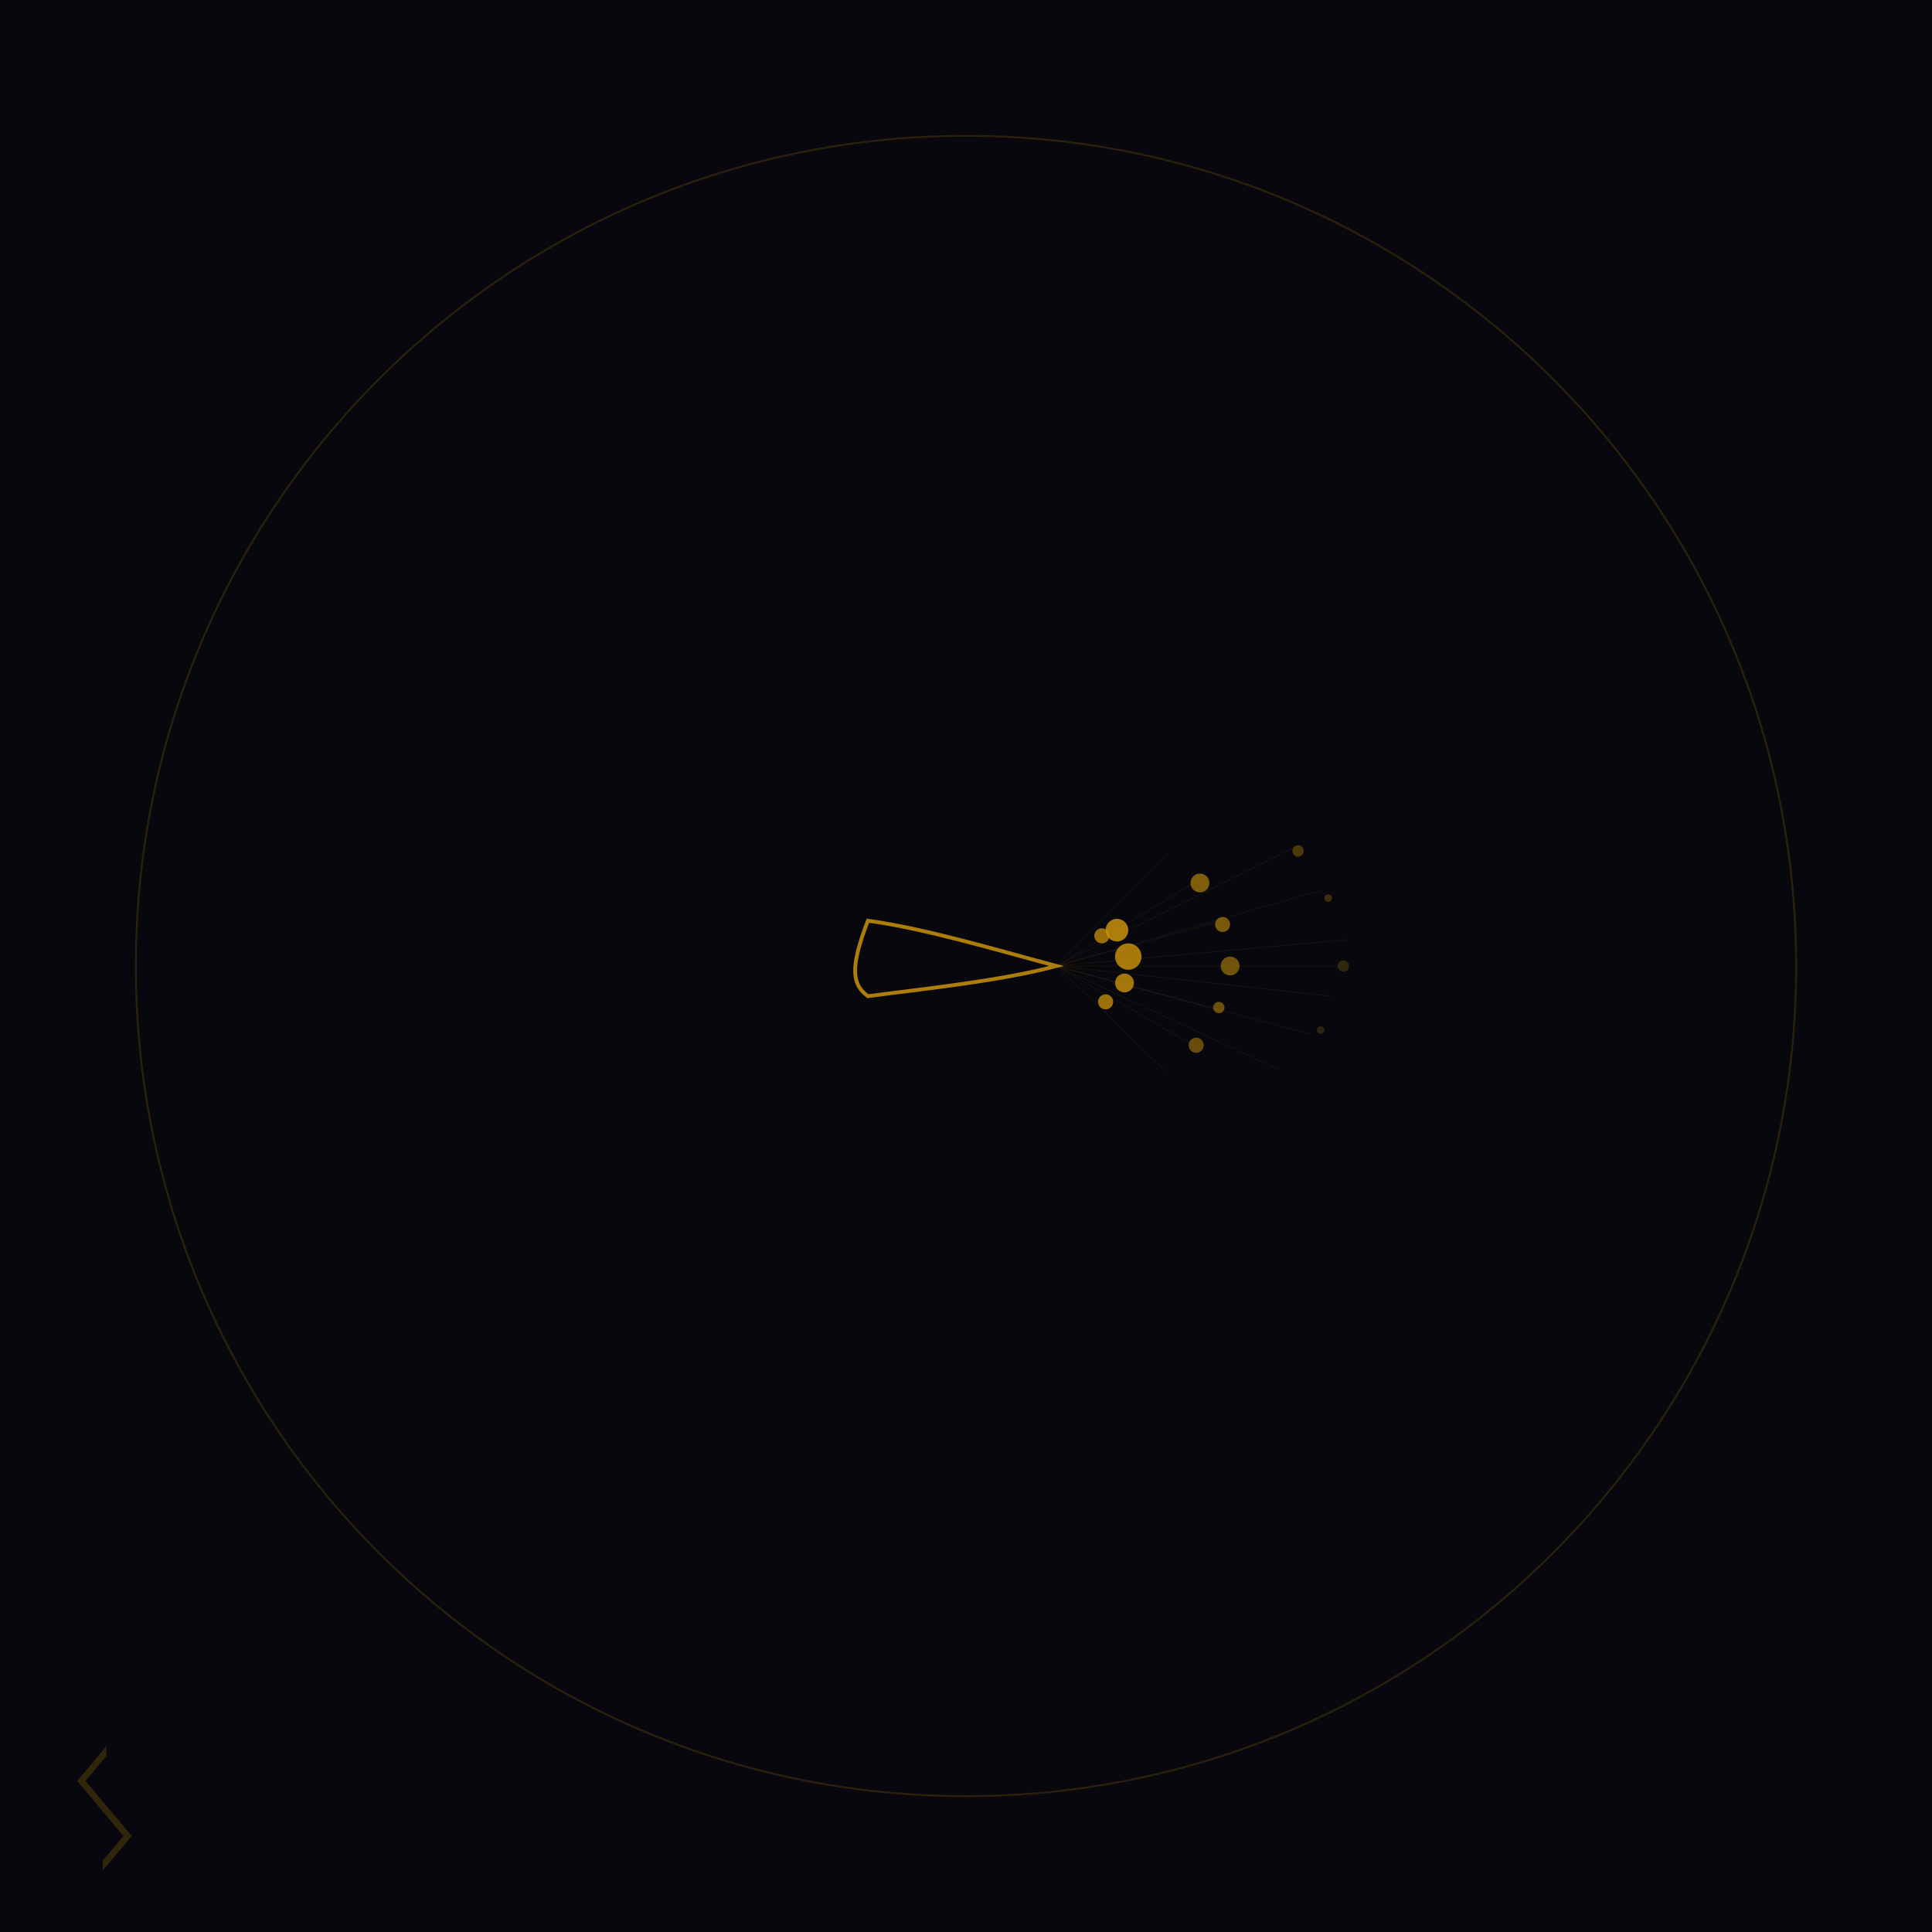
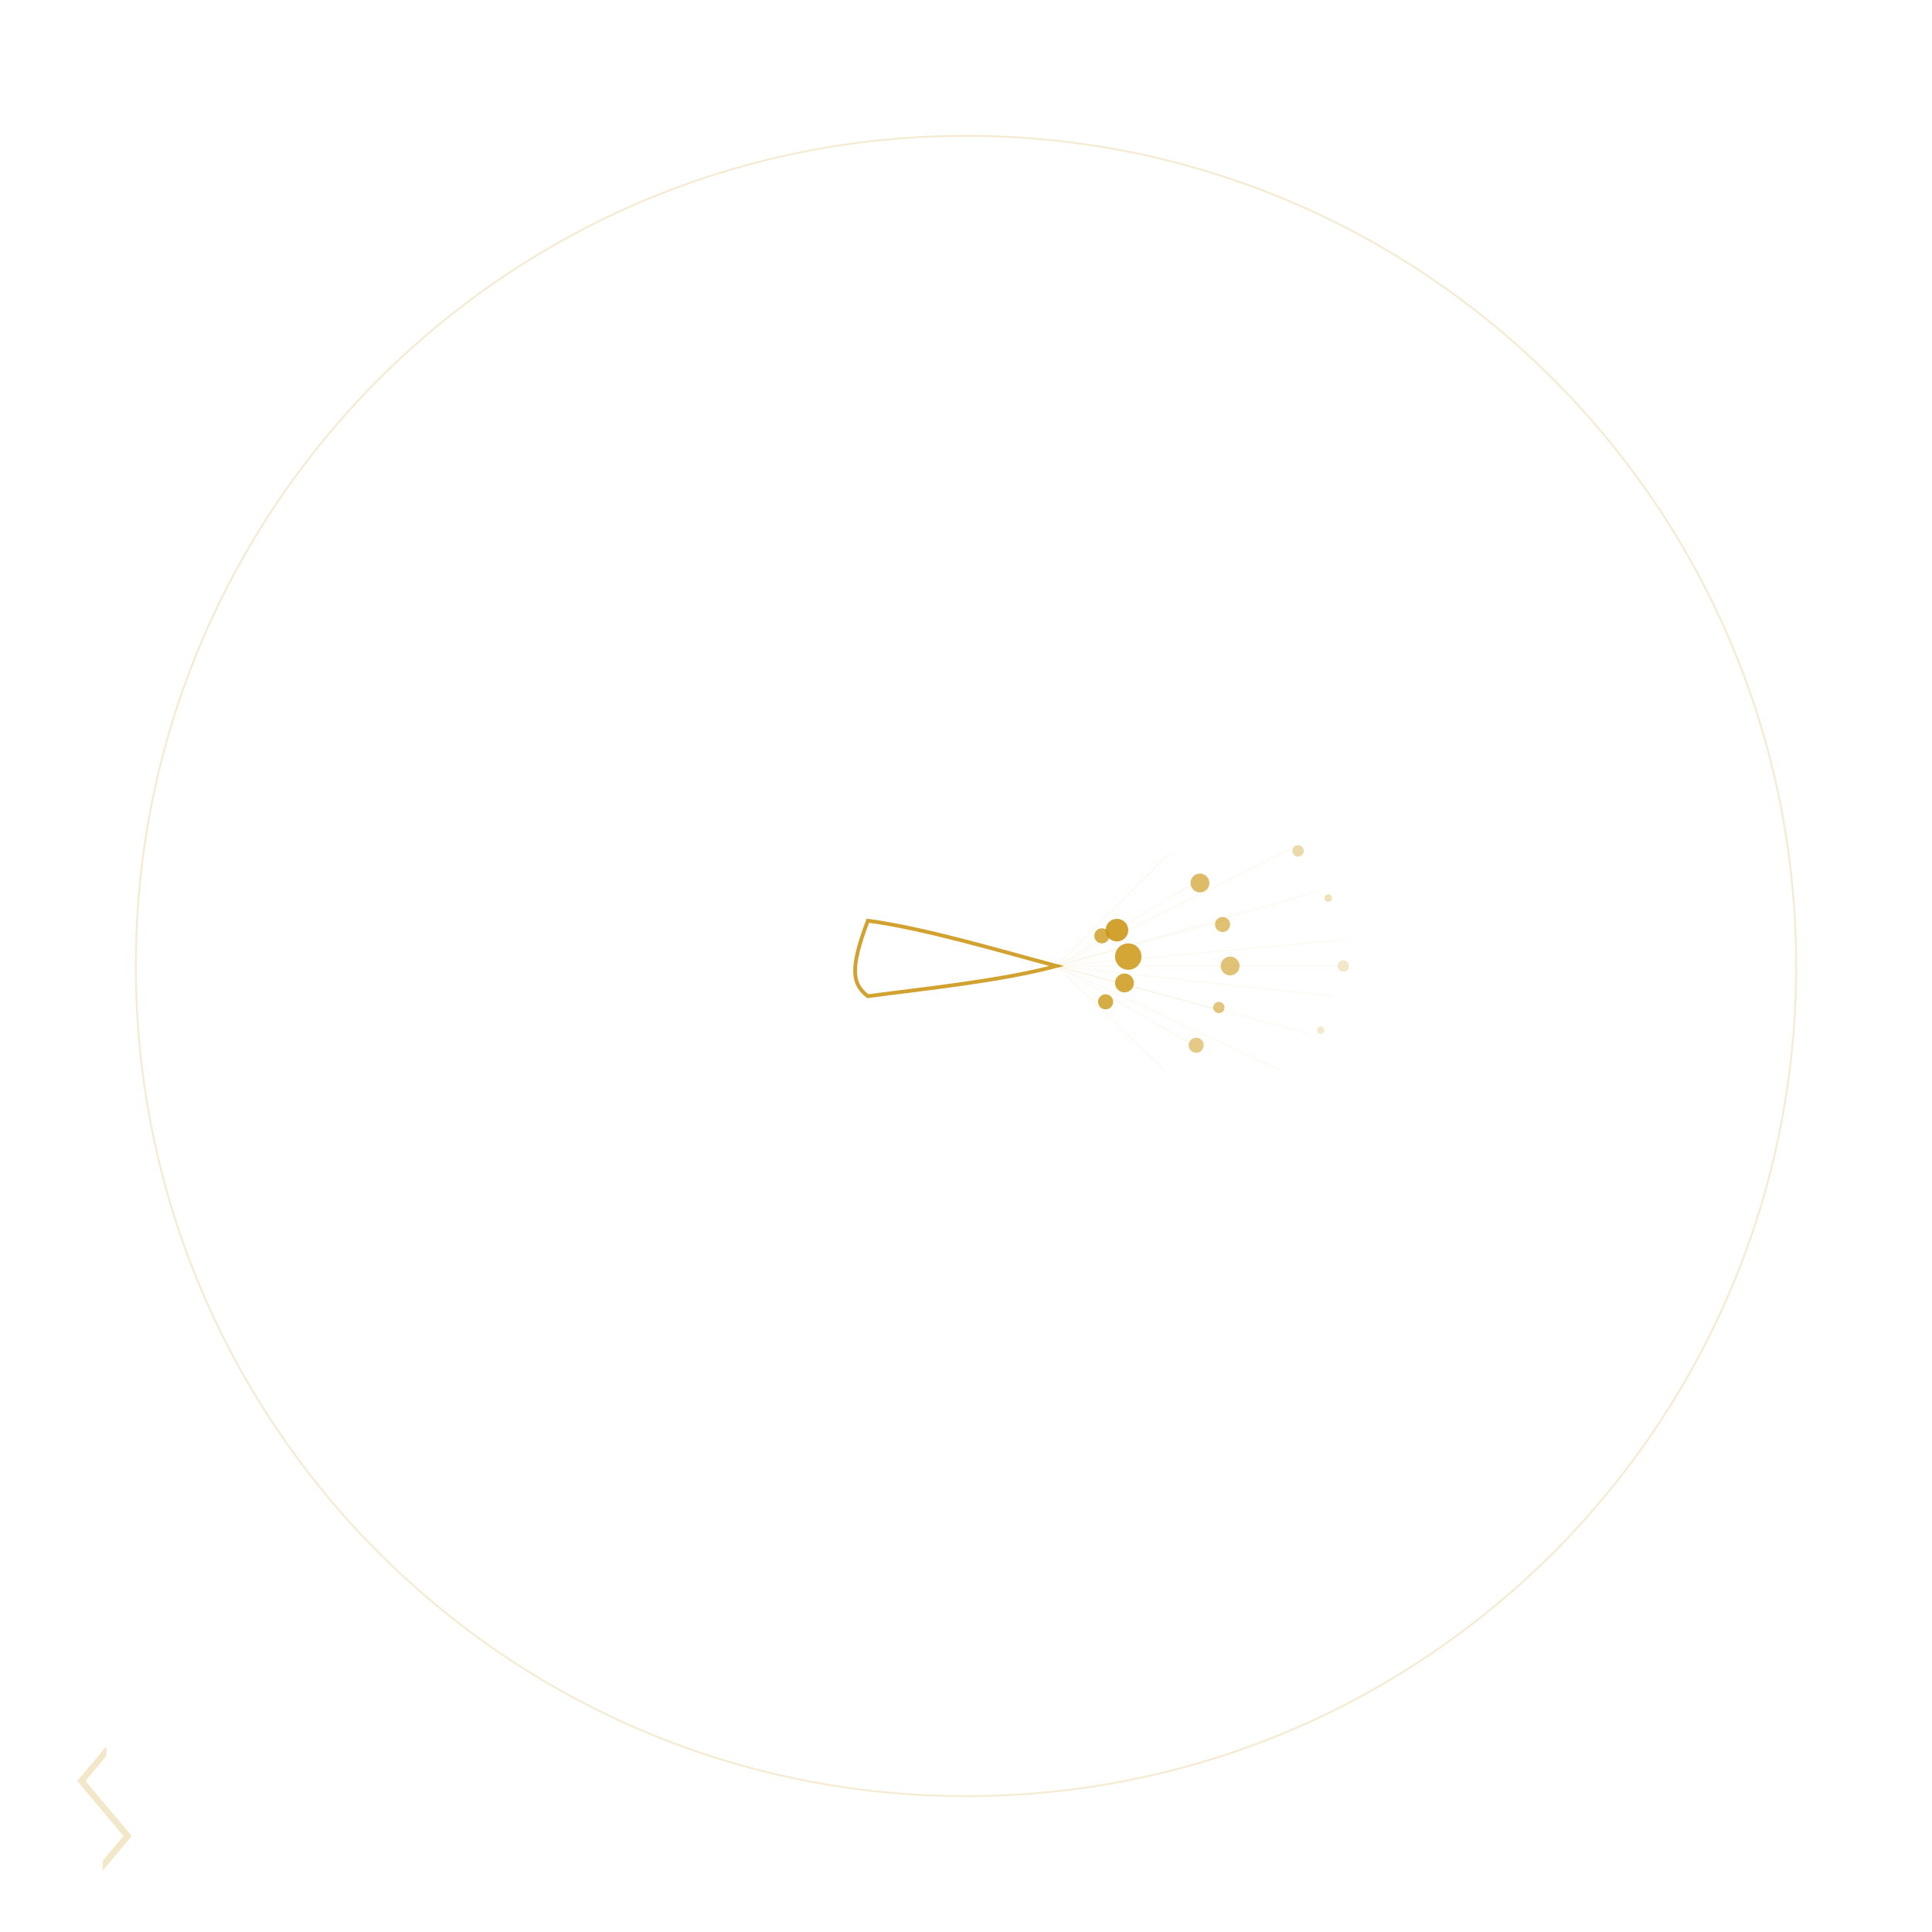
<svg xmlns="http://www.w3.org/2000/svg" viewBox="0 0 1024 1024" width="1024" height="1024">
-   <rect width="1024" height="1024" fill="#07070d" />
  <circle cx="512" cy="512" r="440" stroke="#c9920a" stroke-width="1" fill="none" opacity="0.18" />
  <path d="M 460 488 C 490 492 530 504 560 512 C 530 520 490 524 460 528 C 452 522 450 514 460 488 Z" fill="none" stroke="#c9920a" stroke-width="2" opacity="0.85" />
  <line x1="560" y1="512" x2="686" y2="449" stroke="#c9920a" stroke-width="0.5" opacity="0.07" />
  <line x1="560" y1="512" x2="700" y2="472" stroke="#c9920a" stroke-width="0.5" opacity="0.07" />
  <line x1="560" y1="512" x2="714" y2="498" stroke="#c9920a" stroke-width="0.5" opacity="0.07" />
  <line x1="560" y1="512" x2="710" y2="512" stroke="#c9920a" stroke-width="0.5" opacity="0.07" />
  <line x1="560" y1="512" x2="706" y2="528" stroke="#c9920a" stroke-width="0.5" opacity="0.07" />
  <line x1="560" y1="512" x2="694" y2="548" stroke="#c9920a" stroke-width="0.5" opacity="0.07" />
  <line x1="560" y1="512" x2="678" y2="567" stroke="#c9920a" stroke-width="0.5" opacity="0.07" />
  <line x1="560" y1="512" x2="620" y2="452" stroke="#c9920a" stroke-width="0.5" opacity="0.07" />
  <line x1="560" y1="512" x2="636" y2="466" stroke="#c9920a" stroke-width="0.5" opacity="0.07" />
  <line x1="560" y1="512" x2="648" y2="488" stroke="#c9920a" stroke-width="0.5" opacity="0.07" />
  <line x1="560" y1="512" x2="648" y2="536" stroke="#c9920a" stroke-width="0.5" opacity="0.07" />
  <line x1="560" y1="512" x2="636" y2="556" stroke="#c9920a" stroke-width="0.5" opacity="0.07" />
  <line x1="560" y1="512" x2="618" y2="568" stroke="#c9920a" stroke-width="0.5" opacity="0.07" />
  <circle cx="592" cy="493" r="6" fill="#c9920a" opacity="0.85" />
  <circle cx="598" cy="507" r="7" fill="#c9920a" opacity="0.82" />
  <circle cx="596" cy="521" r="5" fill="#c9920a" opacity="0.80" />
  <circle cx="586" cy="531" r="4" fill="#c9920a" opacity="0.76" />
  <circle cx="584" cy="496" r="4" fill="#c9920a" opacity="0.74" />
  <circle cx="636" cy="468" r="5" fill="#c9920a" opacity="0.62" />
  <circle cx="648" cy="490" r="4" fill="#c9920a" opacity="0.58" />
  <circle cx="652" cy="512" r="5" fill="#c9920a" opacity="0.55" />
  <circle cx="646" cy="534" r="3" fill="#c9920a" opacity="0.52" />
  <circle cx="634" cy="554" r="4" fill="#c9920a" opacity="0.49" />
  <circle cx="688" cy="451" r="3" fill="#c9920a" opacity="0.35" />
  <circle cx="704" cy="476" r="2" fill="#c9920a" opacity="0.28" />
  <circle cx="712" cy="512" r="3" fill="#c9920a" opacity="0.22" />
  <circle cx="700" cy="546" r="2" fill="#c9920a" opacity="0.20" />
  <text x="32" y="988" font-size="80" fill="#c9920a" opacity="0.22" font-family="serif">ᛊ</text>
</svg>
